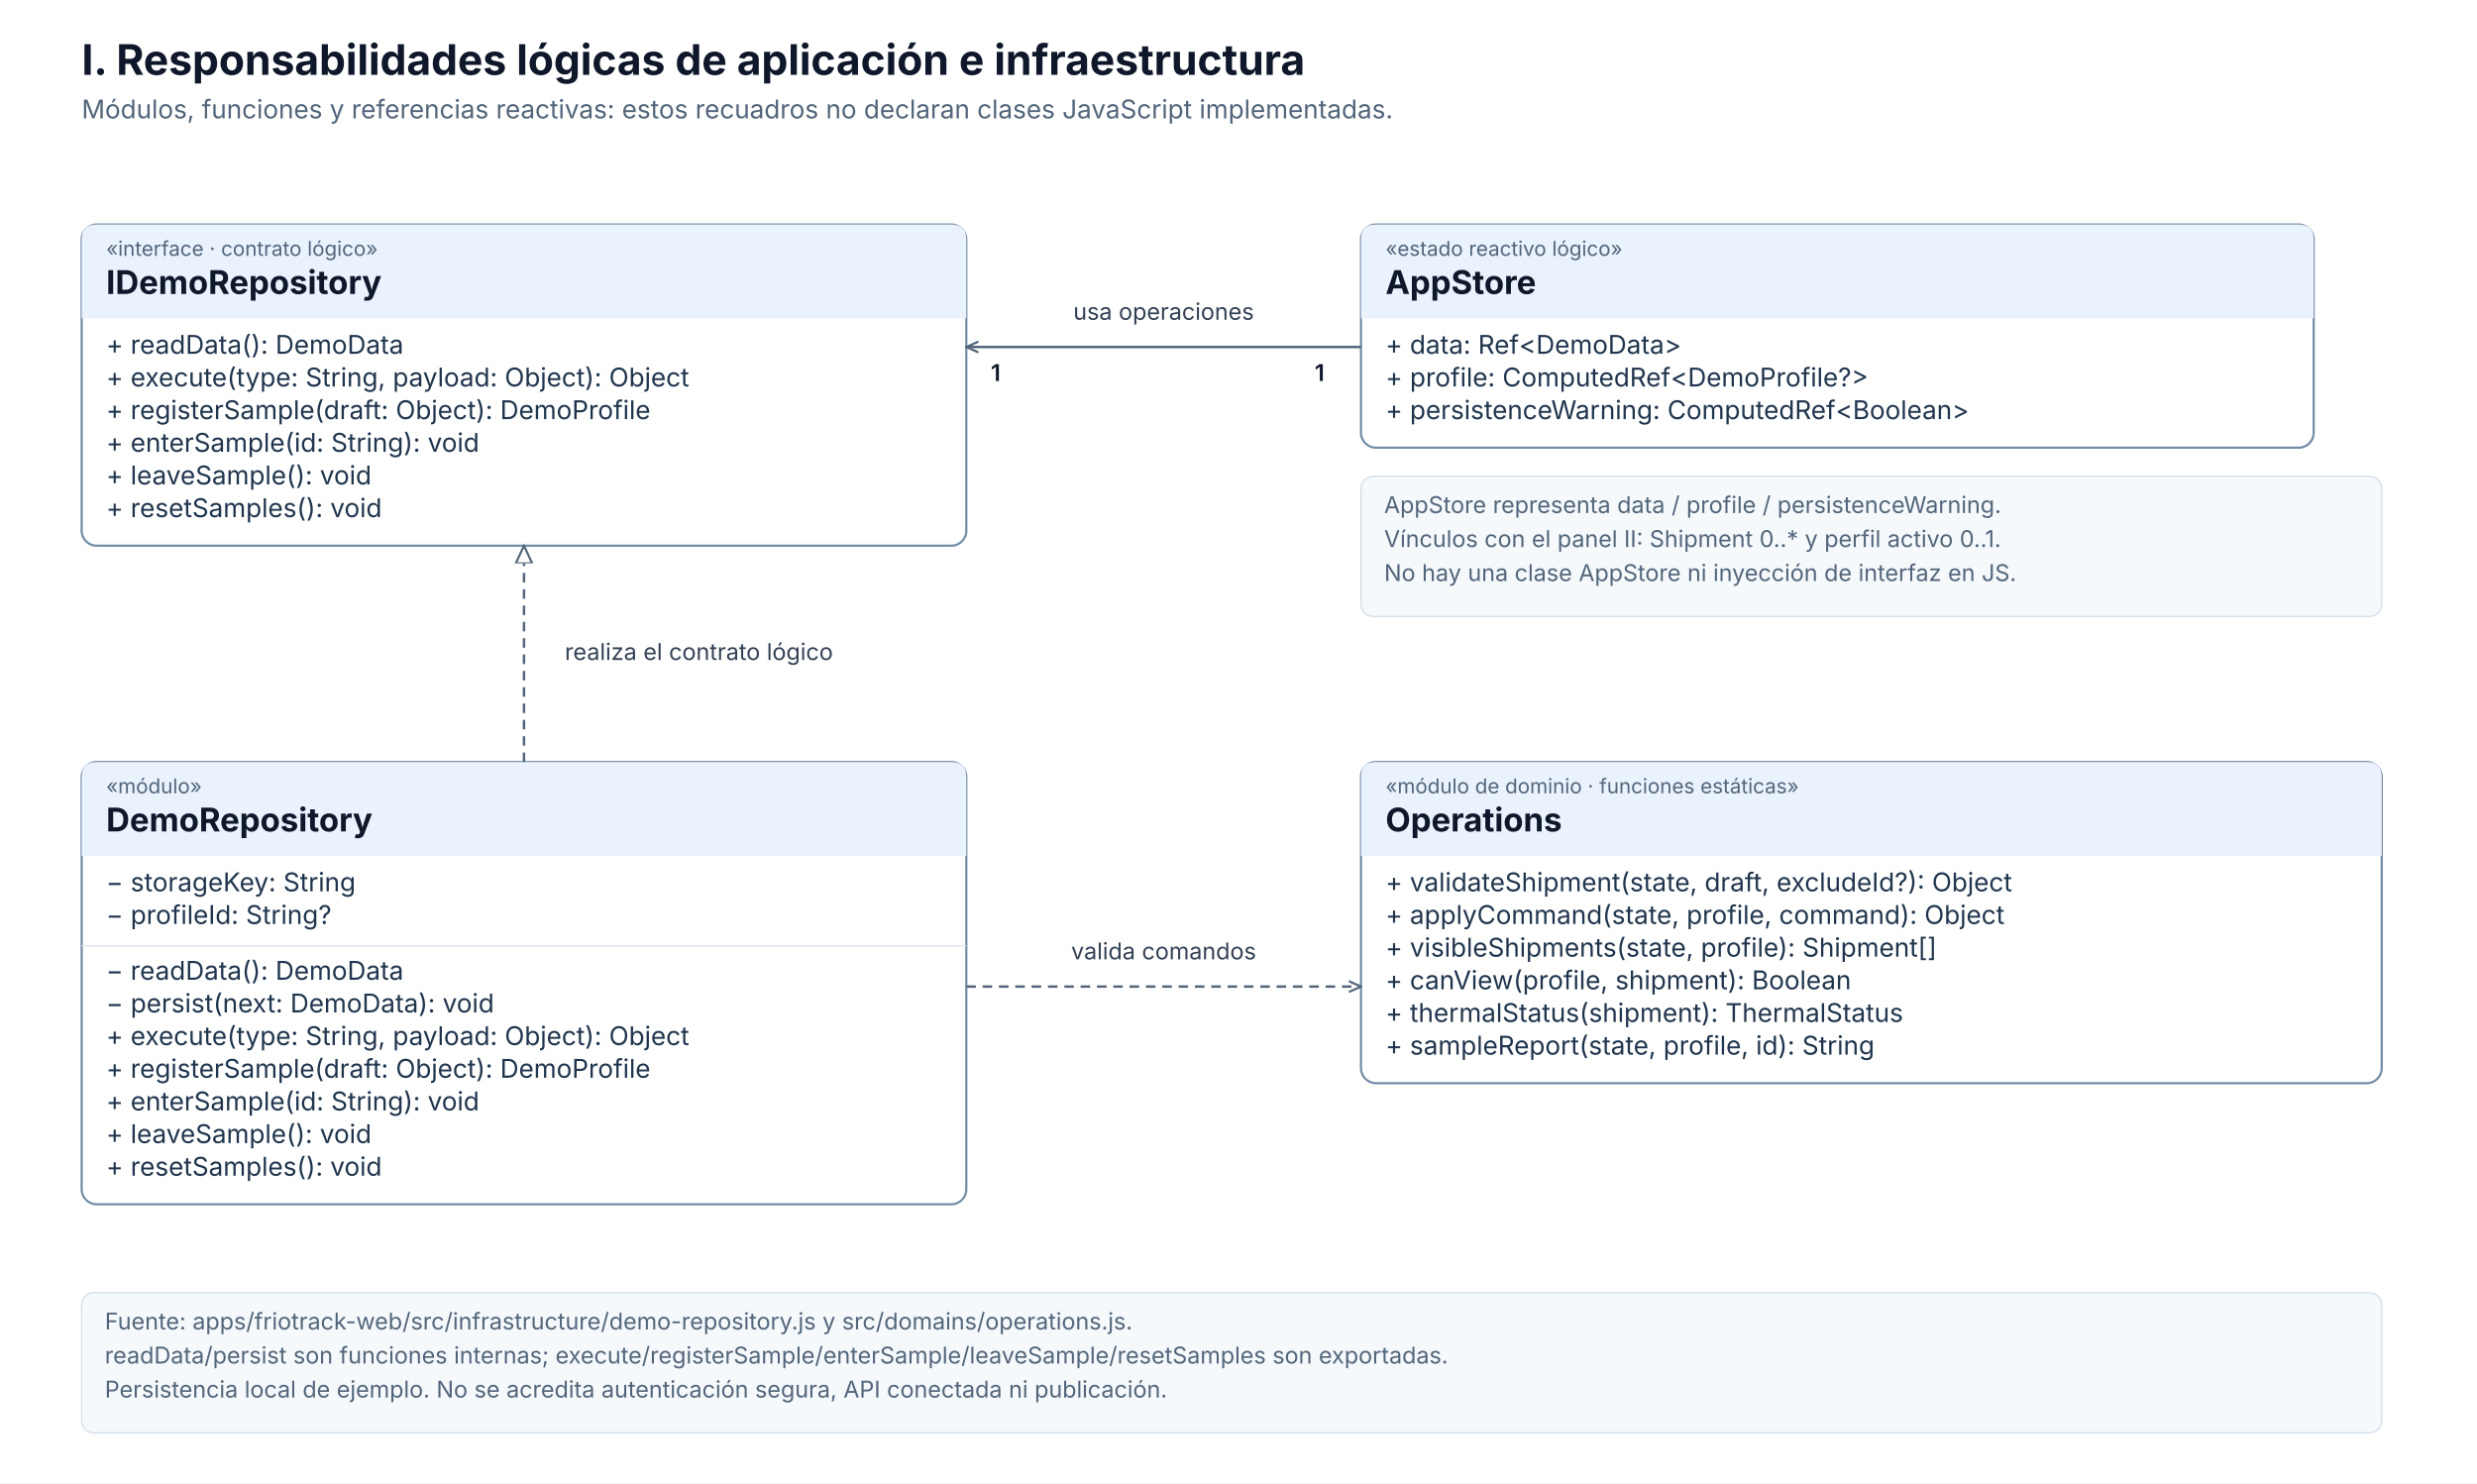
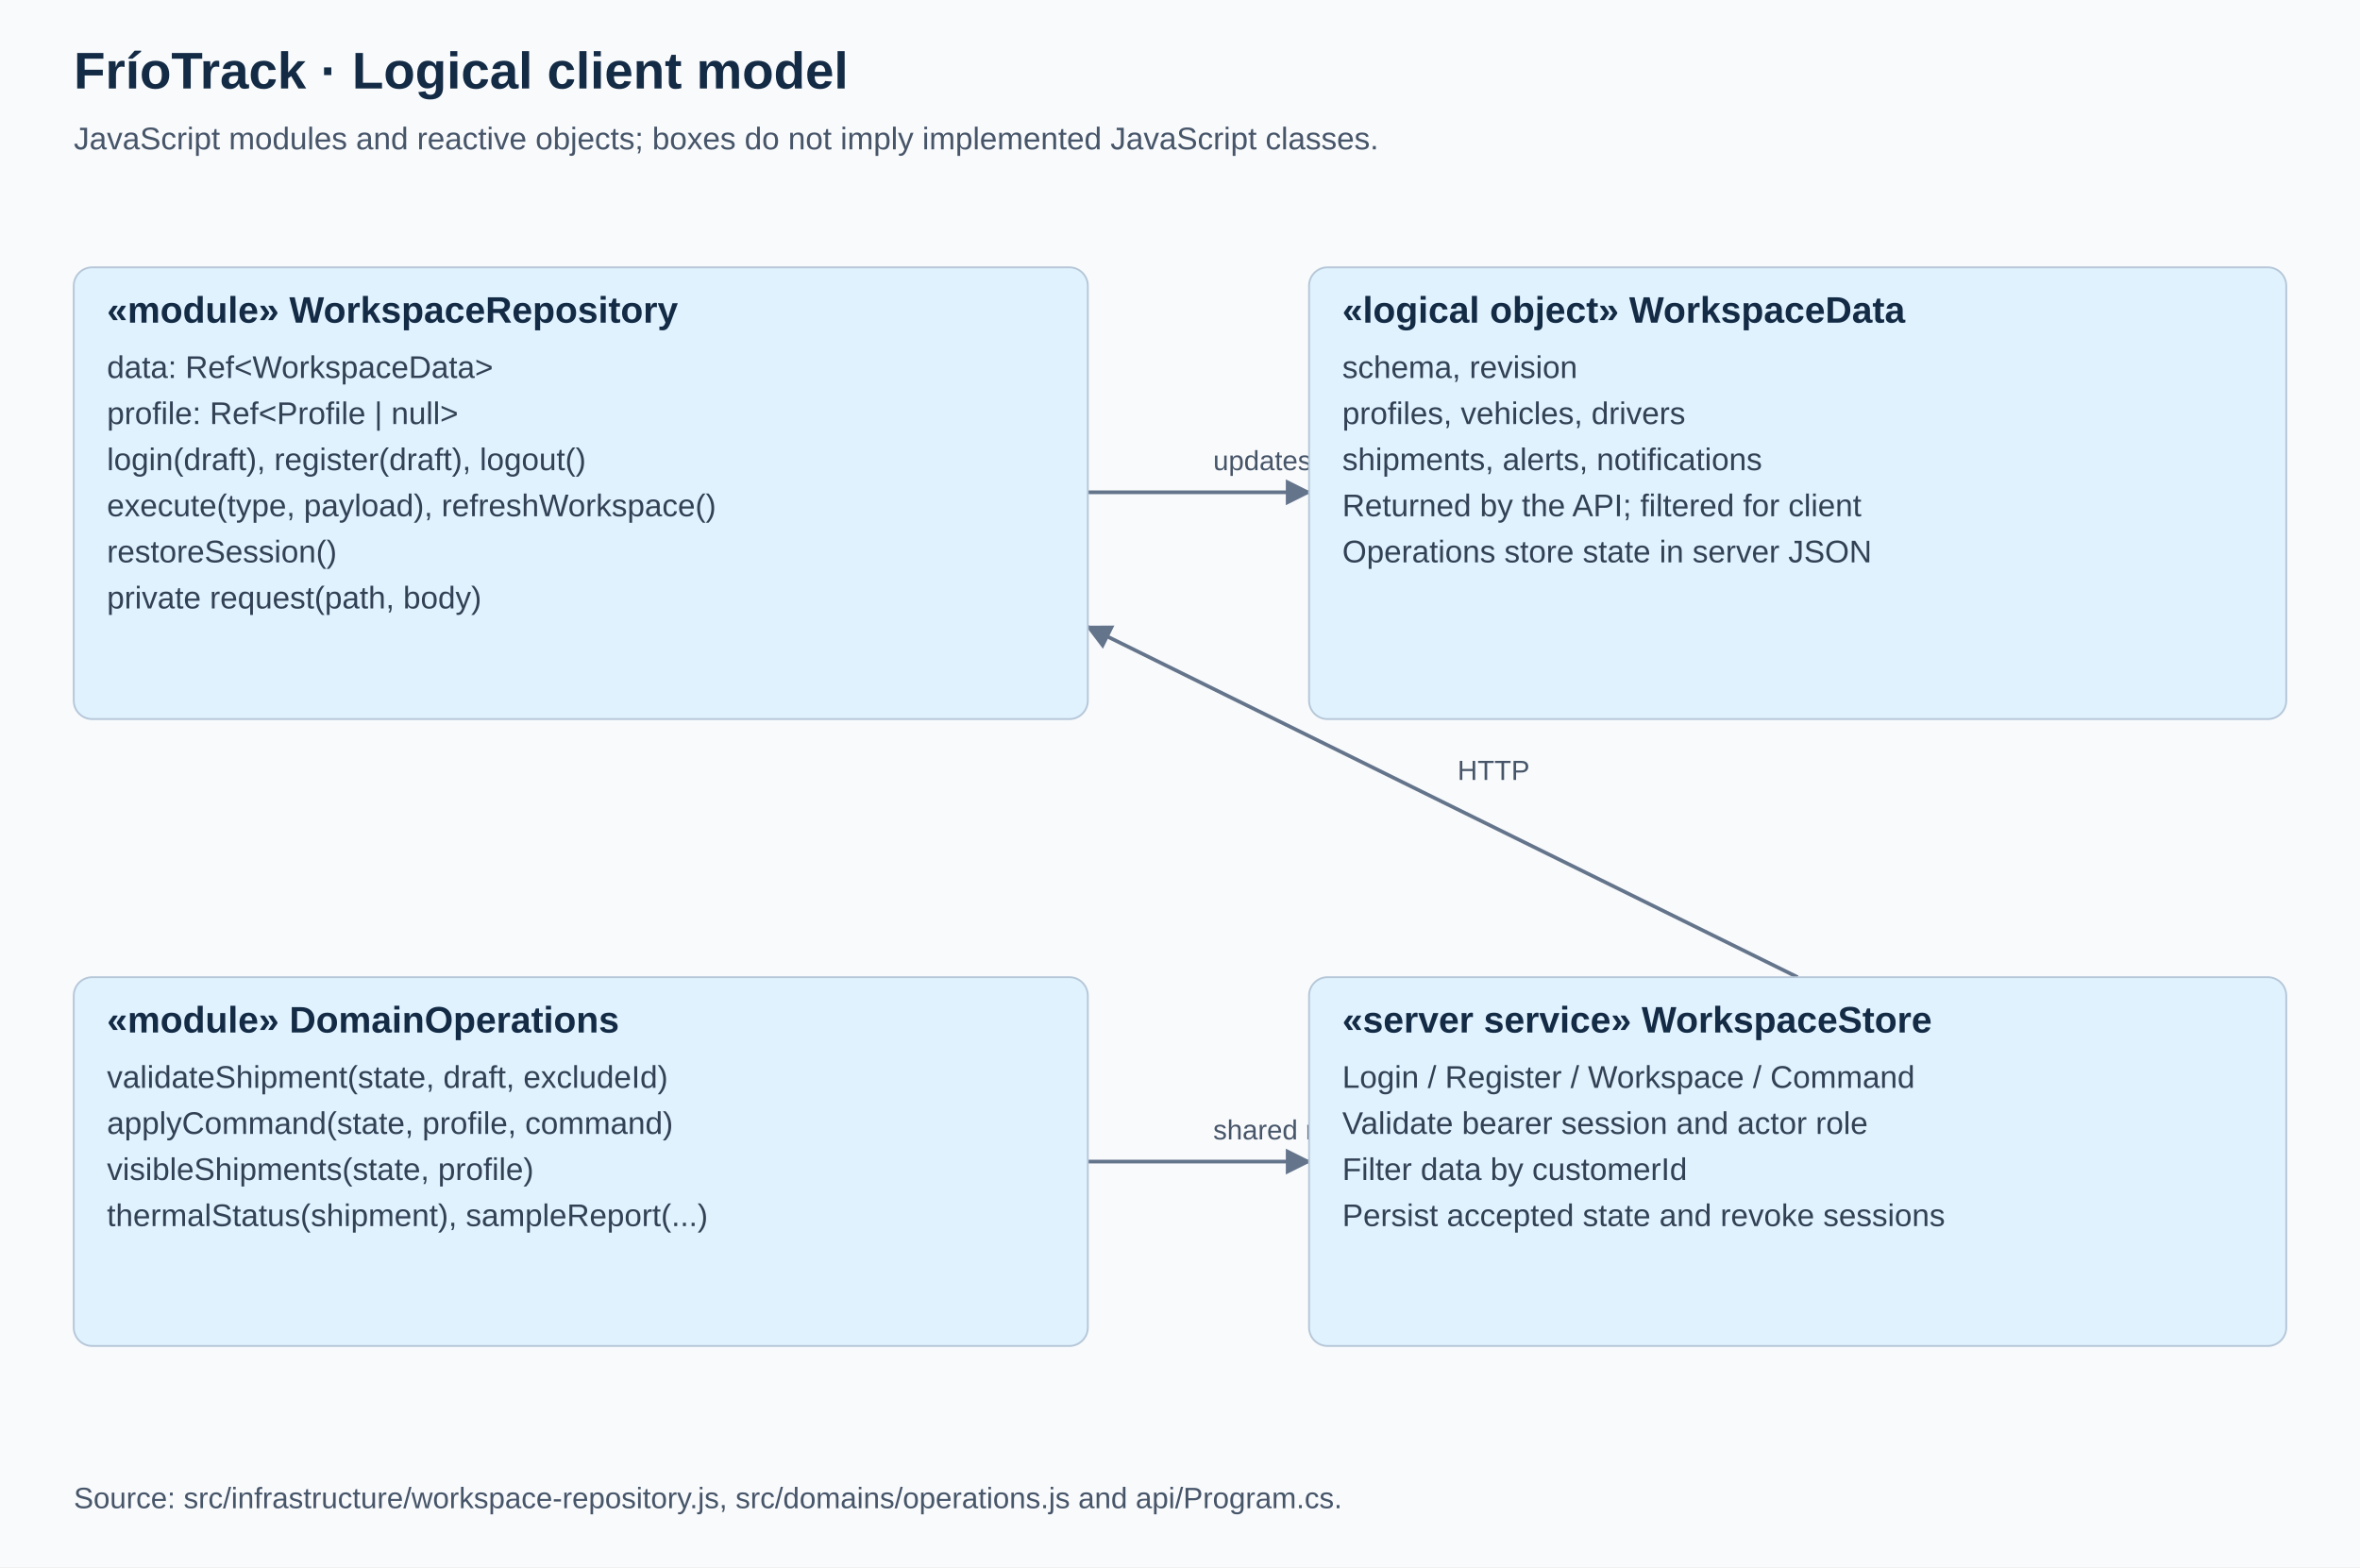
- <svg xmlns="http://www.w3.org/2000/svg" width="1820" height="1090" viewBox="0 0 1820 1090" role="img" aria-labelledby="title description">
+ <svg xmlns="http://www.w3.org/2000/svg" viewBox="0 0 1280 850" role="img">
  <defs>
-     <marker id="arrow" viewBox="0 -5 10 10" refX="9" refY="0" markerWidth="10" markerHeight="10" orient="auto" markerUnits="userSpaceOnUse">
-       <path d="M0 -4L9 0 0 4" fill="none" stroke="#52657a" stroke-width="1.6" />
-     </marker>
-     <marker id="triangle" viewBox="0 -7 14 14" refX="13" refY="0" markerWidth="14" markerHeight="14" orient="auto" markerUnits="userSpaceOnUse">
-       <path d="M0 -6L13 0 0 6Z" fill="white" stroke="#52657a" stroke-width="1.6" />
-     </marker>
-     <marker id="diamond" viewBox="0 -6 16 12" refX="0" refY="0" markerWidth="16" markerHeight="12" orient="auto" markerUnits="userSpaceOnUse">
-       <path d="M0 0L8 -5 16 0 8 5Z" fill="#52657a" stroke="#52657a" />
-     </marker>
-     <marker id="open-diamond" viewBox="0 -6 16 12" refX="0" refY="0" markerWidth="16" markerHeight="12" orient="auto" markerUnits="userSpaceOnUse">
-       <path d="M0 0L8 -5 16 0 8 5Z" fill="white" stroke="#52657a" />
+     <marker id="arrow" viewBox="0 0 10 10" refX="9" refY="5" markerWidth="7" markerHeight="7" orient="auto">
+       <path d="M 0 0 L 10 5 L 0 10 z" fill="#64748b" />
    </marker>
  </defs>
-   <rect width="1820" height="1090" fill="#ffffff" />
-   <g font-family="Inter, Arial, sans-serif">
-     <text x="60" y="55" font-size="31" font-weight="700" fill="#0f172a">I. Responsabilidades lógicas de aplicación e infraestructura</text>
-     <text x="60" y="87" font-size="19" fill="#52657a">Módulos, funciones y referencias reactivas: estos recuadros no declaran clases JavaScript implementadas.</text>
-     <g>
-       <rect x="60" y="165" width="650" height="236" rx="11" fill="white" stroke="#718aa4" stroke-width="1.6" />
-       <path d="M71 165H699Q710 165 710 176V234H60V176Q60 165 71 165" fill="#eaf2fe" />
-       <text x="78" y="188" font-size="15" fill="#52657a">«interface · contrato lógico»</text>
-       <text x="78" y="216" font-size="24" fill="#0f172a" font-weight="700">IDemoRepository</text>
-       <text x="78" y="260" font-size="19" fill="#20354d">+ readData(): DemoData</text>
-       <text x="78" y="284" font-size="19" fill="#20354d">+ execute(type: String, payload: Object): Object</text>
-       <text x="78" y="308" font-size="19" fill="#20354d">+ registerSample(draft: Object): DemoProfile</text>
-       <text x="78" y="332" font-size="19" fill="#20354d">+ enterSample(id: String): void</text>
-       <text x="78" y="356" font-size="19" fill="#20354d">+ leaveSample(): void</text>
-       <text x="78" y="380" font-size="19" fill="#20354d">+ resetSamples(): void</text>
-     </g>
-     <g>
-       <rect x="60" y="560" width="650" height="325" rx="11" fill="white" stroke="#718aa4" stroke-width="1.6" />
-       <path d="M71 560H699Q710 560 710 571V629H60V571Q60 560 71 560" fill="#eaf2fe" />
-       <text x="78" y="583" font-size="15" fill="#52657a">«módulo»</text>
-       <text x="78" y="611" font-size="24" fill="#0f172a" font-weight="700">DemoRepository</text>
-       <text x="78" y="655" font-size="19" fill="#20354d">− storageKey: String</text>
-       <text x="78" y="679" font-size="19" fill="#20354d">− profileId: String?</text>
-       <path d="M60 695H710" stroke="#dbe4ee" />
-       <text x="78" y="720" font-size="19" fill="#20354d">− readData(): DemoData</text>
-       <text x="78" y="744" font-size="19" fill="#20354d">− persist(next: DemoData): void</text>
-       <text x="78" y="768" font-size="19" fill="#20354d">+ execute(type: String, payload: Object): Object</text>
-       <text x="78" y="792" font-size="19" fill="#20354d">+ registerSample(draft: Object): DemoProfile</text>
-       <text x="78" y="816" font-size="19" fill="#20354d">+ enterSample(id: String): void</text>
-       <text x="78" y="840" font-size="19" fill="#20354d">+ leaveSample(): void</text>
-       <text x="78" y="864" font-size="19" fill="#20354d">+ resetSamples(): void</text>
-     </g>
-     <g>
-       <rect x="1000" y="165" width="700" height="164" rx="11" fill="white" stroke="#718aa4" stroke-width="1.6" />
-       <path d="M1011 165H1689Q1700 165 1700 176V234H1000V176Q1000 165 1011 165" fill="#eaf2fe" />
-       <text x="1018" y="188" font-size="15" fill="#52657a">«estado reactivo lógico»</text>
-       <text x="1018" y="216" font-size="24" fill="#0f172a" font-weight="700">AppStore</text>
-       <text x="1018" y="260" font-size="19" fill="#20354d">+ data: Ref&lt;DemoData&gt;</text>
-       <text x="1018" y="284" font-size="19" fill="#20354d">+ profile: ComputedRef&lt;DemoProfile?&gt;</text>
-       <text x="1018" y="308" font-size="19" fill="#20354d">+ persistenceWarning: ComputedRef&lt;Boolean&gt;</text>
-     </g>
-     <g>
-       <rect x="1000" y="560" width="750" height="236" rx="11" fill="white" stroke="#718aa4" stroke-width="1.6" />
-       <path d="M1011 560H1739Q1750 560 1750 571V629H1000V571Q1000 560 1011 560" fill="#eaf2fe" />
-       <text x="1018" y="583" font-size="15" fill="#52657a">«módulo de dominio · funciones estáticas»</text>
-       <text x="1018" y="611" font-size="24" fill="#0f172a" font-weight="700">Operations</text>
-       <text x="1018" y="655" font-size="19" fill="#20354d">+ validateShipment(state, draft, excludeId?): Object</text>
-       <text x="1018" y="679" font-size="19" fill="#20354d">+ applyCommand(state, profile, command): Object</text>
-       <text x="1018" y="703" font-size="19" fill="#20354d">+ visibleShipments(state, profile): Shipment[]</text>
-       <text x="1018" y="727" font-size="19" fill="#20354d">+ canView(profile, shipment): Boolean</text>
-       <text x="1018" y="751" font-size="19" fill="#20354d">+ thermalStatus(shipment): ThermalStatus</text>
-       <text x="1018" y="775" font-size="19" fill="#20354d">+ sampleReport(state, profile, id): String</text>
-     </g>
-     <path d="M1000 255H710" fill="none" stroke="#52657a" stroke-width="1.8" marker-end="url(#arrow)" />
-     <text x="855" y="235" font-size="17" fill="#334155" text-anchor="middle">usa operaciones</text>
-     <text x="966" y="280" font-size="17" fill="#0f172a" font-weight="600">1</text>
-     <text x="728" y="280" font-size="17" fill="#0f172a" font-weight="600">1</text>
-     <path d="M385 560V401" fill="none" stroke="#52657a" stroke-width="1.8" stroke-dasharray="7 5" marker-end="url(#triangle)" />
-     <text x="415" y="485" font-size="17" fill="#334155">realiza el contrato lógico</text>
-     <path d="M710 725H1000" fill="none" stroke="#52657a" stroke-width="1.8" stroke-dasharray="7 5" marker-end="url(#arrow)" />
-     <text x="855" y="705" font-size="17" fill="#334155" text-anchor="middle">valida comandos</text>
-     <rect x="1000" y="350" width="750" height="103" rx="9" fill="#f5f9fc" stroke="#d3dfea" />
-     <text x="1017" y="377" font-size="17" fill="#52657a">AppStore representa data / profile / persistenceWarning.</text>
-     <text x="1017" y="402" font-size="17" fill="#52657a">Vínculos con el panel II: Shipment 0..* y perfil activo 0..1.</text>
-     <text x="1017" y="427" font-size="17" fill="#52657a">No hay una clase AppStore ni inyección de interfaz en JS.</text>
-     <rect x="60" y="950" width="1690" height="103" rx="9" fill="#f5f9fc" stroke="#d3dfea" />
-     <text x="77" y="977" font-size="17" fill="#52657a">Fuente: apps/friotrack-web/src/infrastructure/demo-repository.js y src/domains/operations.js.</text>
-     <text x="77" y="1002" font-size="17" fill="#52657a">readData/persist son funciones internas; execute/registerSample/enterSample/leaveSample/resetSamples son exportadas.</text>
-     <text x="77" y="1027" font-size="17" fill="#52657a">Persistencia local de ejemplo. No se acredita autenticación segura, API conectada ni publicación.</text>
+   <rect width="1280" height="850" fill="#f8fafc" />
+   <g font-family="Arial, sans-serif">
+     <text x="40" y="48" font-size="28" font-weight="700" fill="#142b45">FríoTrack · Logical client model</text>
+     <text x="40" y="81" font-size="17" fill="#475569">JavaScript modules and reactive objects; boxes do not imply implemented JavaScript classes.</text>
+     <path d="M590,267 L710,267" stroke="#64748b" stroke-width="2" fill="none" marker-end="url(#arrow)" />
+     <text x="658.0" y="255.0" font-size="15" fill="#475569">updates</text>
+     <path d="M590,630 L710,630" stroke="#64748b" stroke-width="2" fill="none" marker-end="url(#arrow)" />
+     <text x="658.0" y="618.0" font-size="15" fill="#475569">shared rules</text>
+     <path d="M975,530 L590,340" stroke="#64748b" stroke-width="2" fill="none" marker-end="url(#arrow)" />
+     <text x="790.5" y="423.0" font-size="15" fill="#475569">HTTP</text>
+     <rect x="40" y="145" width="550" height="245" rx="10" fill="#e0f2fe" stroke="#b6c7d8" />
+     <text x="58" y="175" font-size="20" font-weight="700" fill="#142b45">«module» WorkspaceRepository</text>
+     <text x="58" y="205" font-size="17" fill="#334155">data: Ref&lt;WorkspaceData&gt;</text>
+     <text x="58" y="230" font-size="17" fill="#334155">profile: Ref&lt;Profile | null&gt;</text>
+     <text x="58" y="255" font-size="17" fill="#334155">login(draft), register(draft), logout()</text>
+     <text x="58" y="280" font-size="17" fill="#334155">execute(type, payload), refreshWorkspace()</text>
+     <text x="58" y="305" font-size="17" fill="#334155">restoreSession()</text>
+     <text x="58" y="330" font-size="17" fill="#334155">private request(path, body)</text>
+     <rect x="710" y="145" width="530" height="245" rx="10" fill="#e0f2fe" stroke="#b6c7d8" />
+     <text x="728" y="175" font-size="20" font-weight="700" fill="#142b45">«logical object» WorkspaceData</text>
+     <text x="728" y="205" font-size="17" fill="#334155">schema, revision</text>
+     <text x="728" y="230" font-size="17" fill="#334155">profiles, vehicles, drivers</text>
+     <text x="728" y="255" font-size="17" fill="#334155">shipments, alerts, notifications</text>
+     <text x="728" y="280" font-size="17" fill="#334155">Returned by the API; filtered for client</text>
+     <text x="728" y="305" font-size="17" fill="#334155">Operations store state in server JSON</text>
+     <rect x="40" y="530" width="550" height="200" rx="10" fill="#e0f2fe" stroke="#b6c7d8" />
+     <text x="58" y="560" font-size="20" font-weight="700" fill="#142b45">«module» DomainOperations</text>
+     <text x="58" y="590" font-size="17" fill="#334155">validateShipment(state, draft, excludeId)</text>
+     <text x="58" y="615" font-size="17" fill="#334155">applyCommand(state, profile, command)</text>
+     <text x="58" y="640" font-size="17" fill="#334155">visibleShipments(state, profile)</text>
+     <text x="58" y="665" font-size="17" fill="#334155">thermalStatus(shipment), sampleReport(...)</text>
+     <rect x="710" y="530" width="530" height="200" rx="10" fill="#e0f2fe" stroke="#b6c7d8" />
+     <text x="728" y="560" font-size="20" font-weight="700" fill="#142b45">«server service» WorkspaceStore</text>
+     <text x="728" y="590" font-size="17" fill="#334155">Login / Register / Workspace / Command</text>
+     <text x="728" y="615" font-size="17" fill="#334155">Validate bearer session and actor role</text>
+     <text x="728" y="640" font-size="17" fill="#334155">Filter data by customerId</text>
+     <text x="728" y="665" font-size="17" fill="#334155">Persist accepted state and revoke sessions</text>
+     <text x="40" y="818" font-size="16" fill="#475569">Source: src/infrastructure/workspace-repository.js, src/domains/operations.js and api/Program.cs.</text>
  </g>
</svg>
